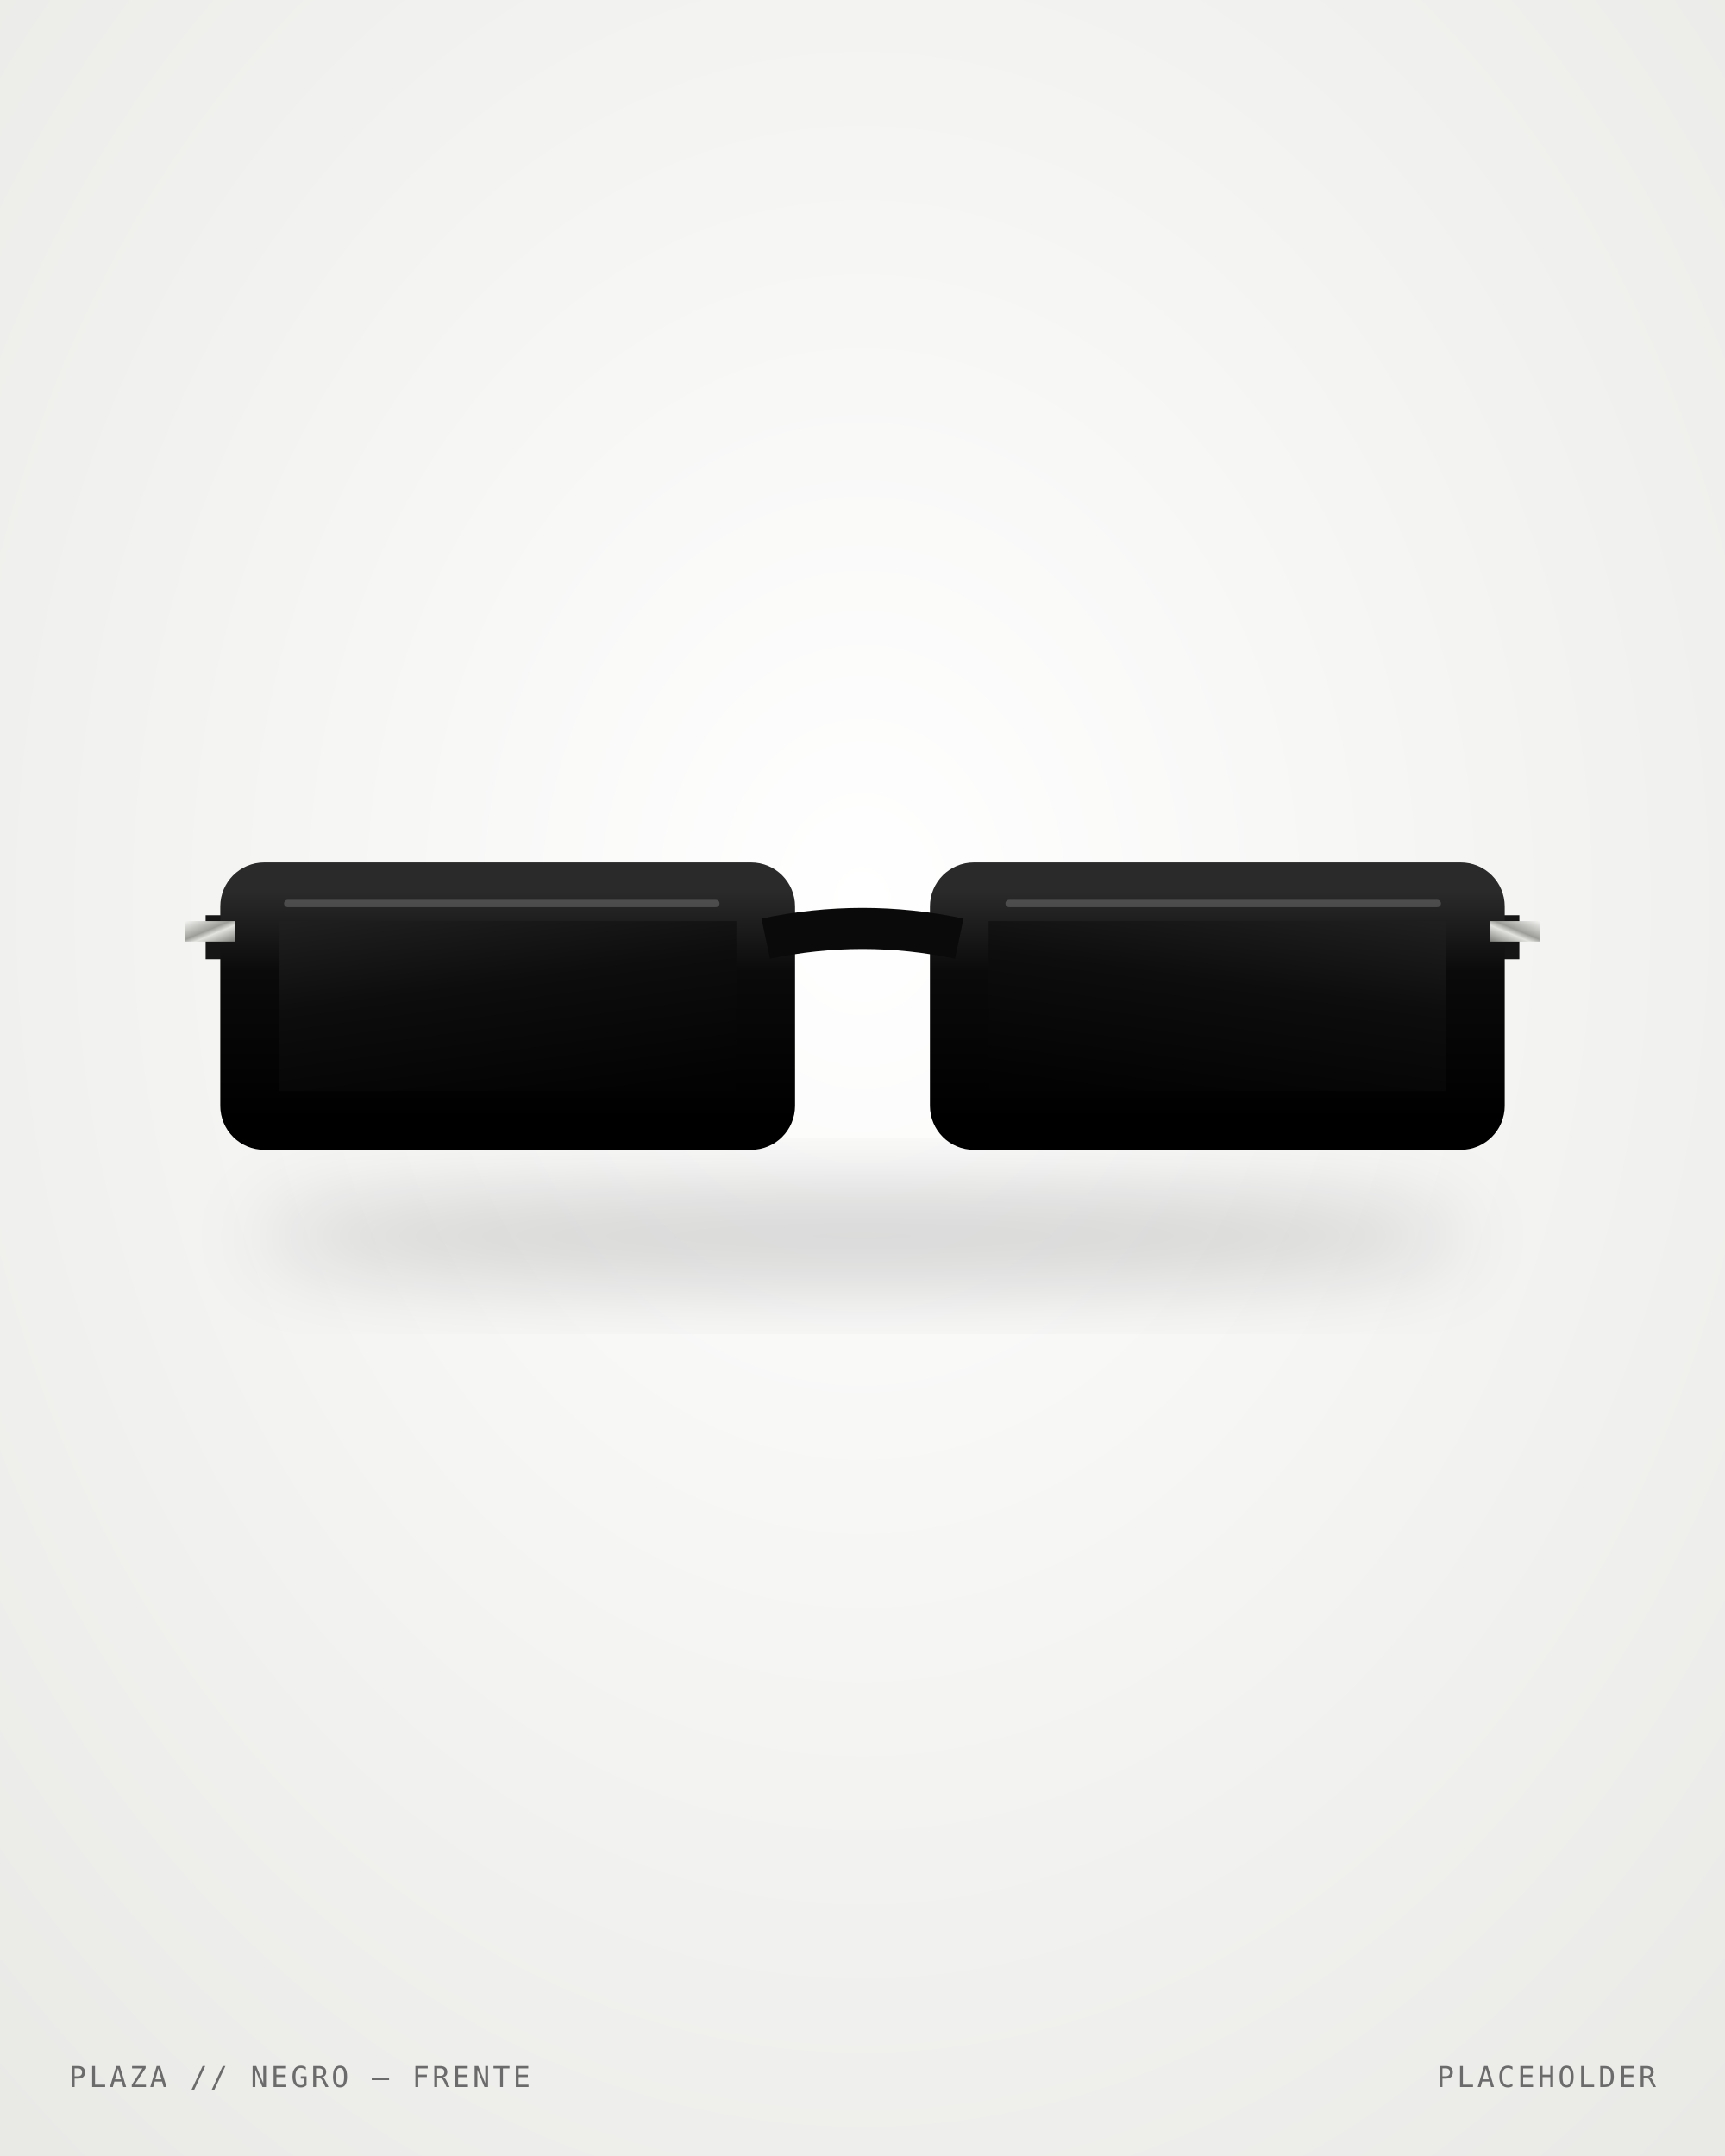
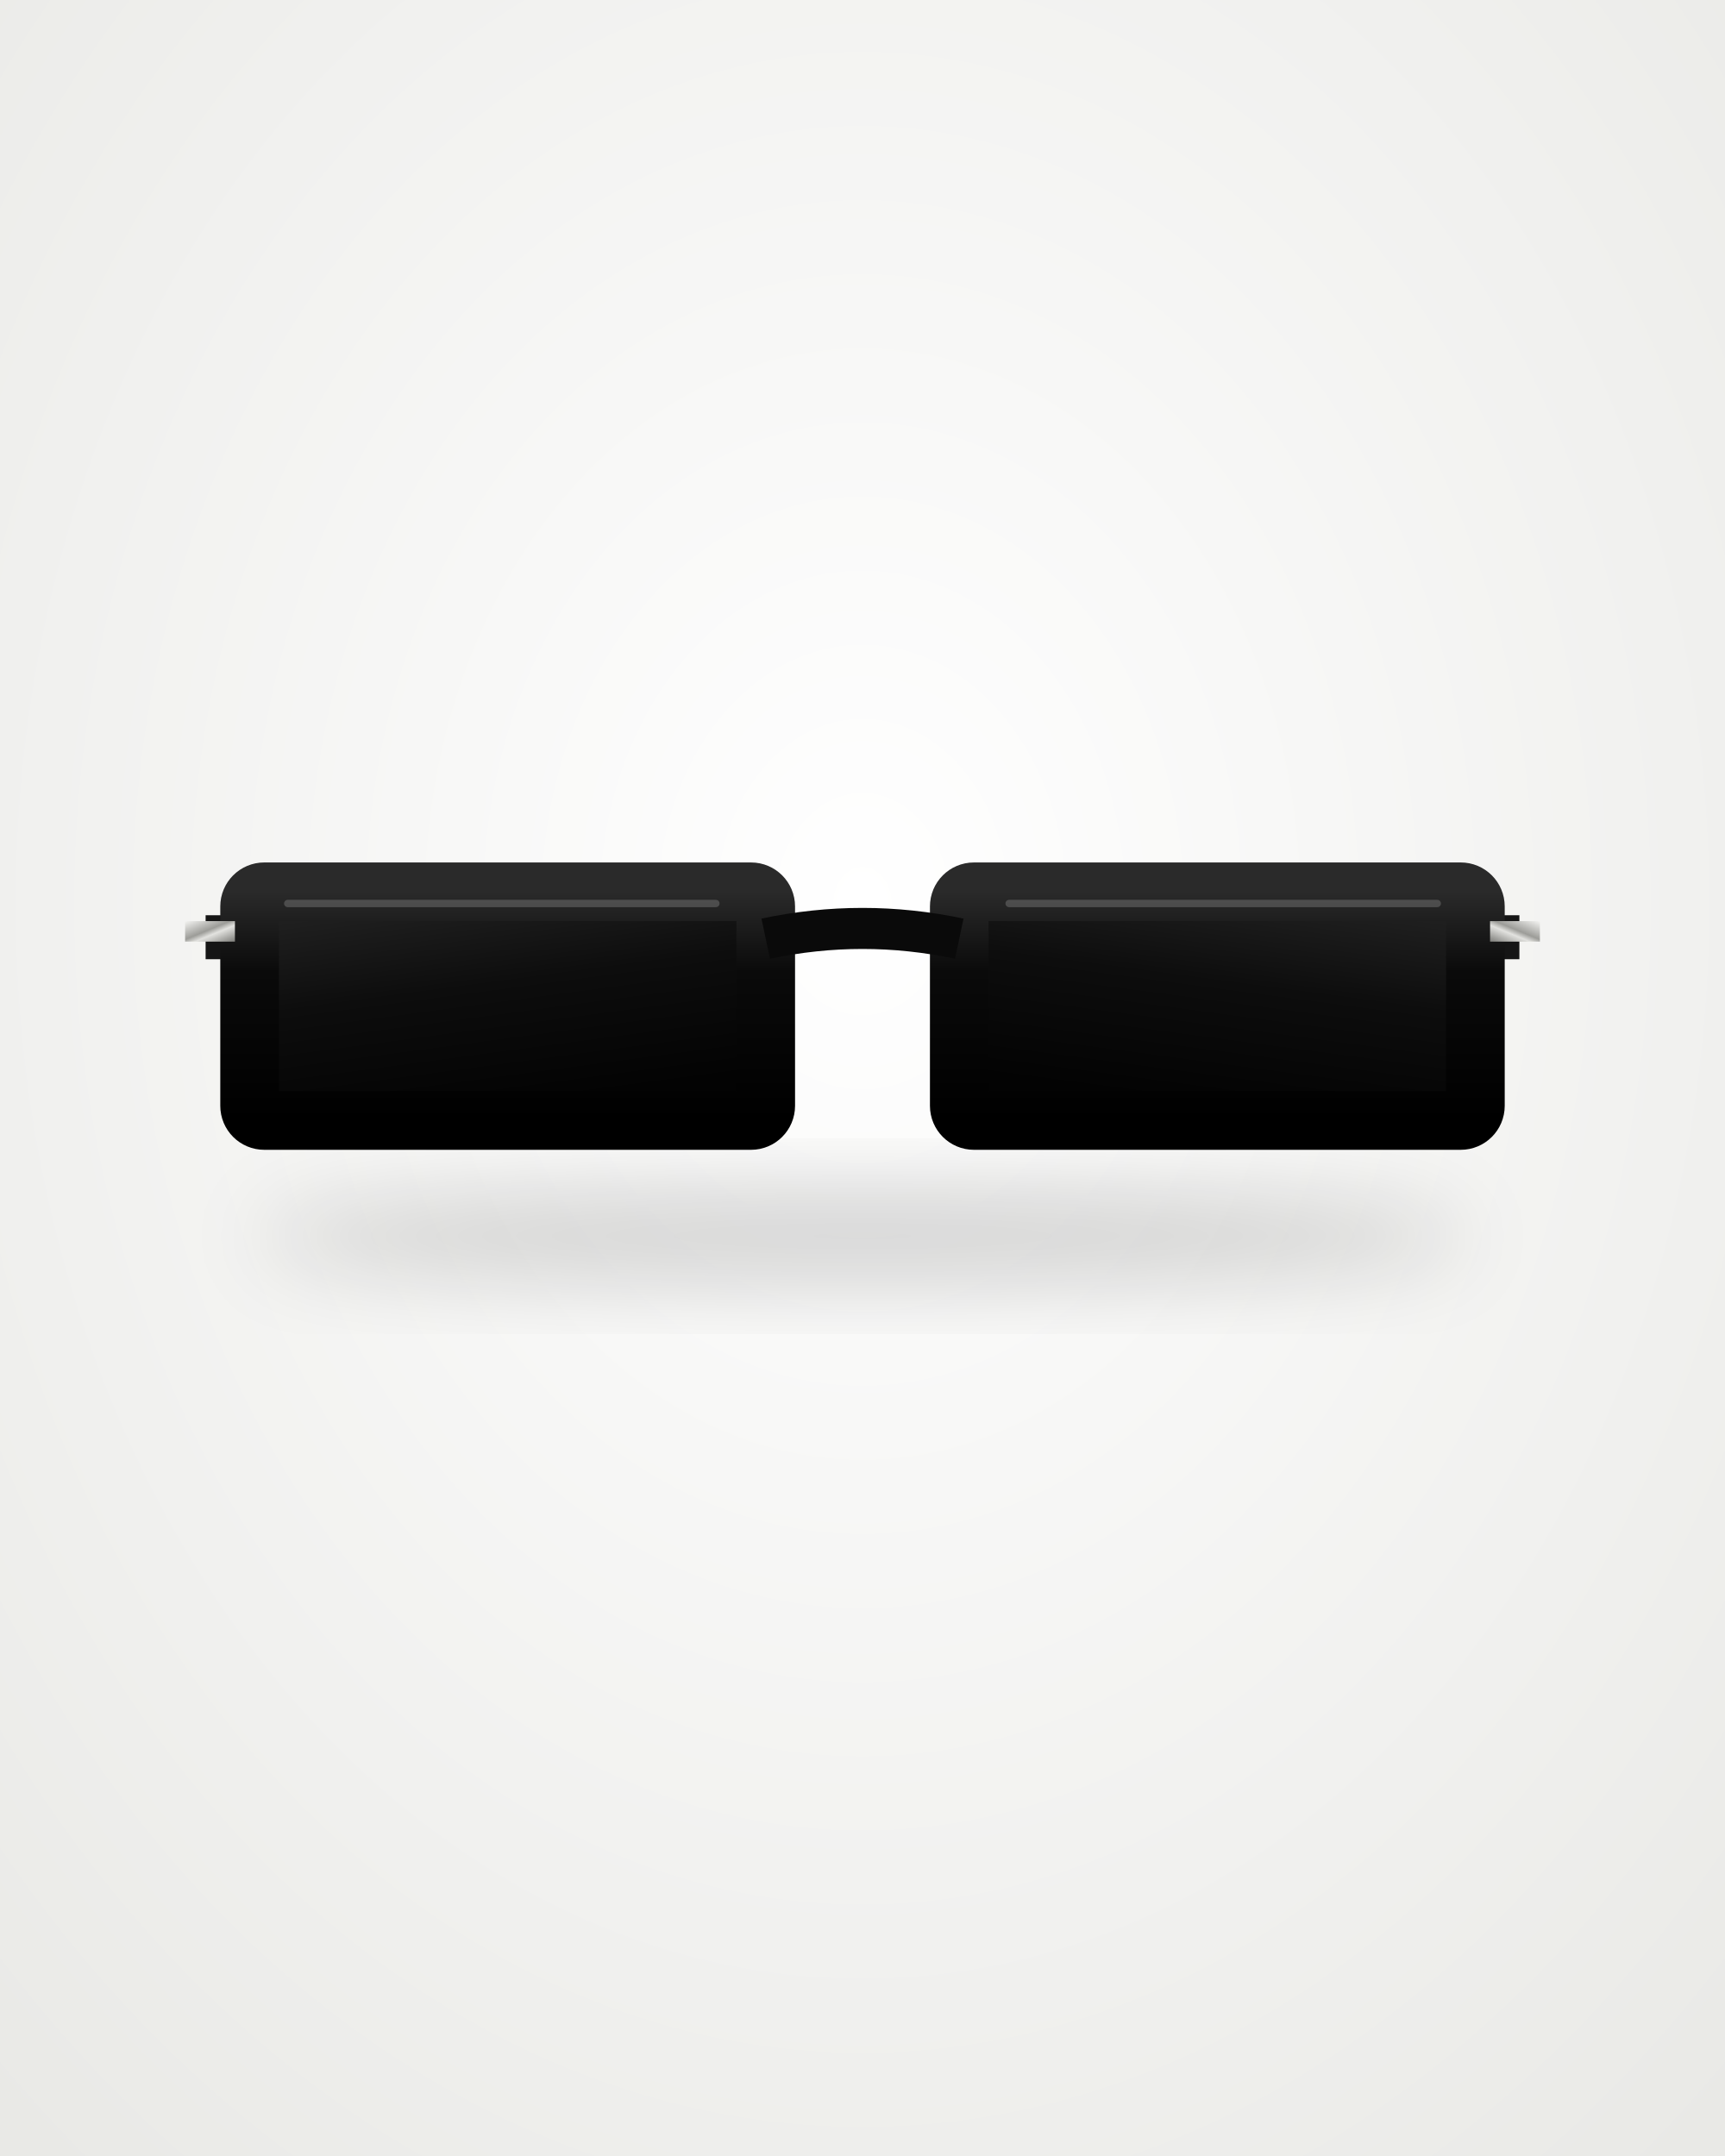
<svg xmlns="http://www.w3.org/2000/svg" viewBox="0 0 1200 1500" width="1200" height="1500" role="img" aria-label="PLAZA // NEGRO — FRENTE">
  <defs>
    <radialGradient id="studio-plaza-front" cx="50%" cy="42%" r="75%">
      <stop offset="0" stop-color="#FFFFFF" />
      <stop offset="1" stop-color="#E9E9E6" />
    </radialGradient>
    <linearGradient id="black-plaza-front" x1="0" y1="0" x2="0" y2="1">
      <stop offset="0" stop-color="#2a2a2a" />
      <stop offset=".35" stop-color="#0A0A0A" />
      <stop offset="1" stop-color="#000" />
    </linearGradient>
    <linearGradient id="lens-plaza-front" x1="0" y1="0" x2=".3" y2="1">
      <stop offset="0" stop-color="#262626" />
      <stop offset=".5" stop-color="#0d0d0d" />
      <stop offset="1" stop-color="#030303" />
    </linearGradient>
    <linearGradient id="smoke-plaza-front" x1="0" y1="0" x2="0" y2="1">
      <stop offset="0" stop-color="#4a4a48" />
      <stop offset="1" stop-color="#1c1c1b" />
    </linearGradient>
    <linearGradient id="mirror-plaza-front" x1="0" y1="0" x2=".2" y2="1">
      <stop offset="0" stop-color="#f7f7f5" />
      <stop offset=".42" stop-color="#b9b9b6" />
      <stop offset=".5" stop-color="#6d6d6a" />
      <stop offset=".62" stop-color="#cfcfcb" />
      <stop offset="1" stop-color="#8d8d89" />
    </linearGradient>
    <linearGradient id="silver-plaza-front" x1="0" y1="0" x2="1" y2="1">
      <stop offset="0" stop-color="#f4f4f2" />
      <stop offset=".45" stop-color="#9c9c98" />
      <stop offset=".6" stop-color="#e2e2df" />
      <stop offset="1" stop-color="#7d7d79" />
    </linearGradient>
    <filter id="soft-plaza-front" x="-50%" y="-50%" width="200%" height="200%">
      <feGaussianBlur stdDeviation="28" />
    </filter>
    <filter id="grain-plaza-front" x="0" y="0" width="100%" height="100%">
      <feTurbulence type="fractalNoise" baseFrequency=".85" numOctaves="2" stitchTiles="stitch" />
      <feColorMatrix type="matrix" values="0 0 0 0 .5  0 0 0 0 .5  0 0 0 0 .5  0 0 0 .55 0" />
    </filter>
  </defs>
  <rect width="1200" height="1500" fill="url(#studio-plaza-front)" />
  <ellipse cx="600" cy="860" rx="420" ry="34" fill="#000" opacity=".16" filter="url(#soft-plaza-front)" />
  <g transform="translate(600 700) scale(1.02)">
    <rect x="-448" y="-62" width="22" height="30" fill="#151515" />
    <rect x="-418" y="-78" width="352" height="156" rx="10" fill="url(#lens-plaza-front)" stroke="url(#black-plaza-front)" stroke-width="40" />
    <rect x="-462" y="-58" width="34" height="14" fill="url(#silver-plaza-front)" />
    <path d="M -392 -70 L -100 -70" stroke="#ffffff" stroke-opacity=".18" stroke-width="5" fill="none" stroke-linecap="round" />
    <g transform="scale(-1,1)">
      <rect x="-448" y="-62" width="22" height="30" fill="#151515" />
      <rect x="-418" y="-78" width="352" height="156" rx="10" fill="url(#lens-plaza-front)" stroke="url(#black-plaza-front)" stroke-width="40" />
      <rect x="-462" y="-58" width="34" height="14" fill="url(#silver-plaza-front)" />
      <path d="M -392 -70 L -100 -70" stroke="#ffffff" stroke-opacity=".18" stroke-width="5" fill="none" stroke-linecap="round" />
    </g>
    <path d="M -66 -46 Q 0 -60 66 -46" stroke="#0A0A0A" stroke-width="28" fill="none" />
  </g>
-   <g font-family="ui-monospace, Menlo, Consolas, monospace" font-size="20" letter-spacing="2" fill="#6B6B6B">
-     <text x="48" y="1452">PLAZA // NEGRO — FRENTE</text>
-     <text x="1152" y="1452" text-anchor="end">PLACEHOLDER</text>
-   </g>
</svg>
